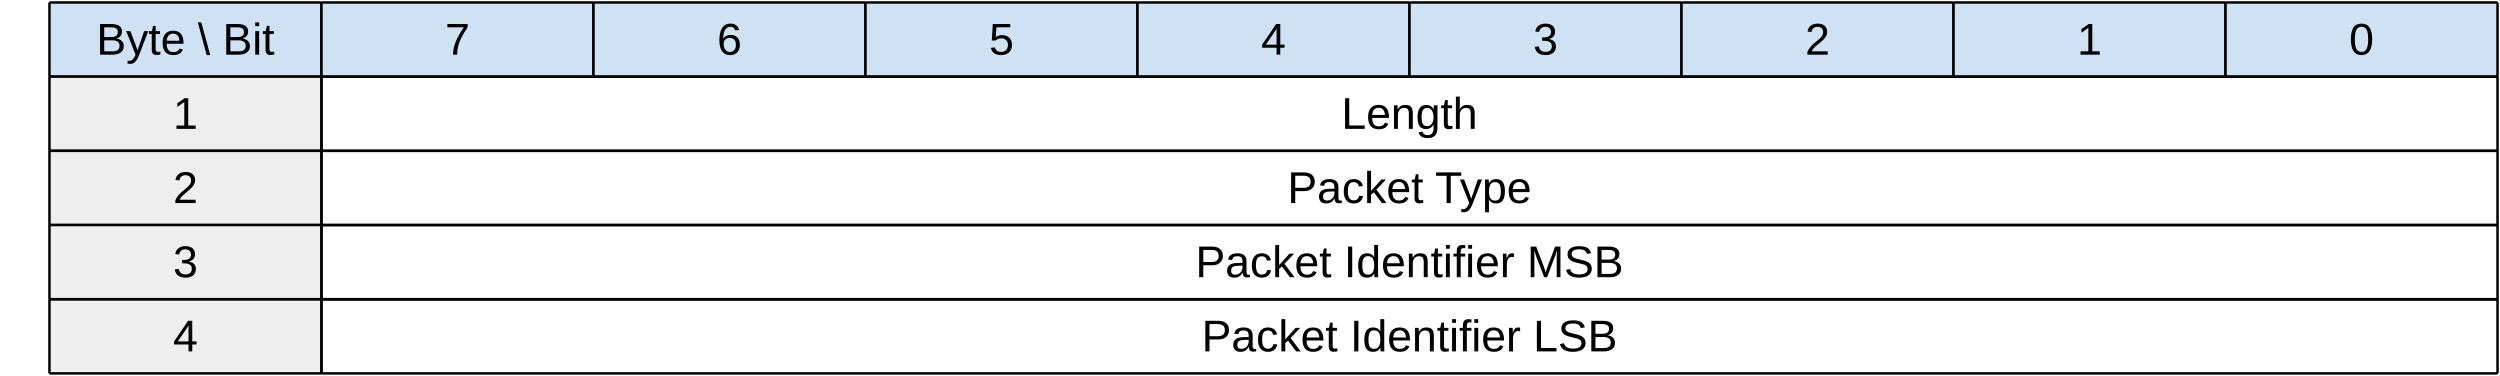
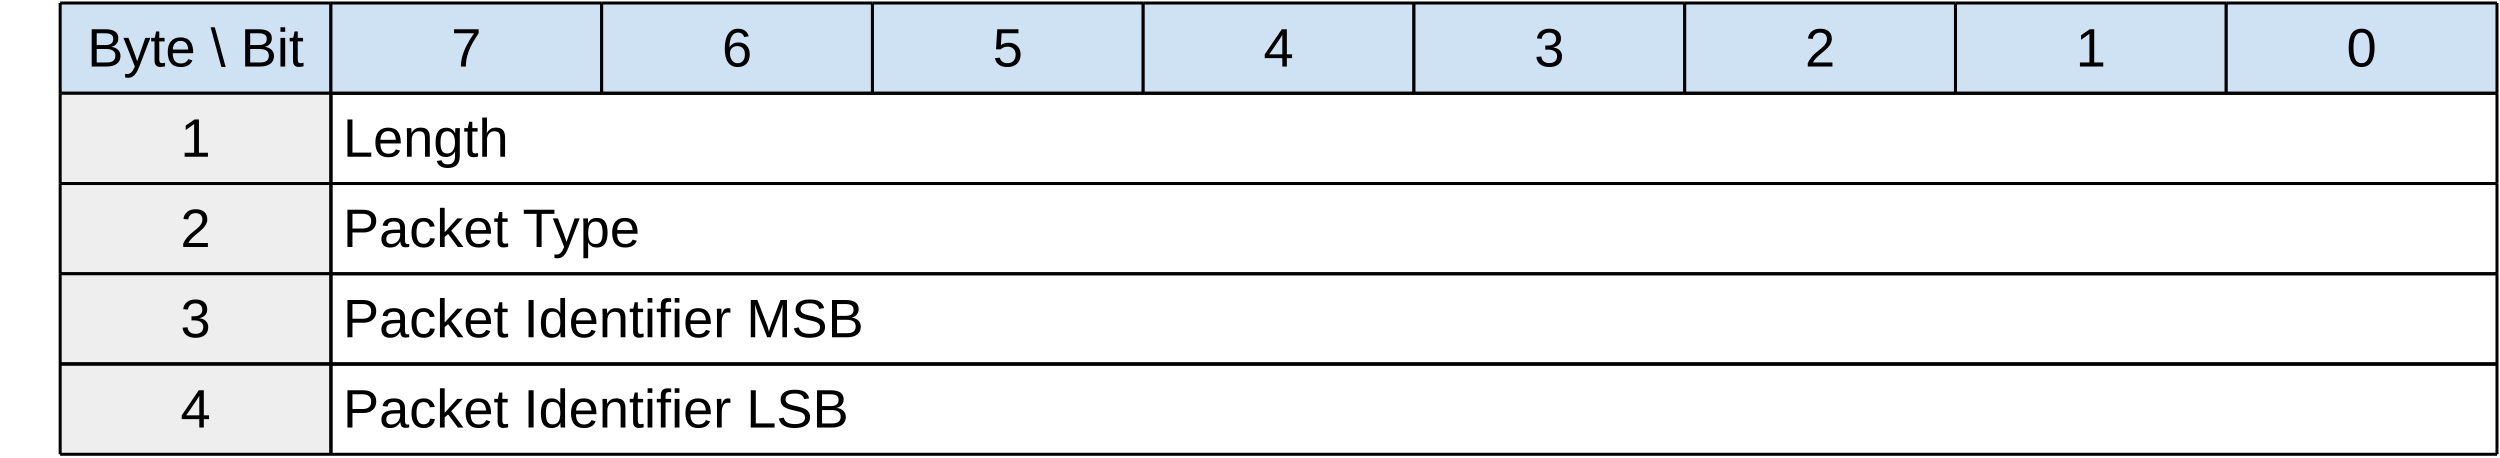
- <svg xmlns="http://www.w3.org/2000/svg" version="1.0" width="1011" height="152" viewBox="0 0 1011 152">
-   <rect x="20" y="1" height="30" width="110" fill="#cfe2f3" />
-   <line x1="20" y1="1" x2="130" y2="1" stroke="#000000" stroke-width="1" />
-   <line x1="20" y1="31" x2="130" y2="31" stroke="#000000" stroke-width="1" />
-   <line x1="130" y1="1" x2="130" y2="31" stroke="#000000" stroke-width="1" />
+ <svg xmlns="http://www.w3.org/2000/svg" version="1.0" width="831" height="152" viewBox="0 0 831 152">
+   <rect x="20" y="1" height="30" width="90" fill="#cfe2f3" />
+   <line x1="20" y1="1" x2="110" y2="1" stroke="#000000" stroke-width="1" />
+   <line x1="20" y1="31" x2="110" y2="31" stroke="#000000" stroke-width="1" />
+   <line x1="110" y1="1" x2="110" y2="31" stroke="#000000" stroke-width="1" />
  <line x1="20" y1="1" x2="20" y2="31" stroke="#000000" stroke-width="1" />
-   <text font-size="18" font-family="Arial" x="75" y="17" text-anchor="middle" dominant-baseline="middle">Byte \ Bit</text>
-   <rect x="130" y="1" height="30" width="110" fill="#cfe2f3" />
-   <line x1="130" y1="1" x2="240" y2="1" stroke="#000000" stroke-width="1" />
-   <line x1="130" y1="31" x2="240" y2="31" stroke="#000000" stroke-width="1" />
-   <line x1="240" y1="1" x2="240" y2="31" stroke="#000000" stroke-width="1" />
-   <line x1="130" y1="1" x2="130" y2="31" stroke="#000000" stroke-width="1" />
-   <text font-size="18" font-family="Arial" x="185" y="17" text-anchor="middle" dominant-baseline="middle">7</text>
-   <rect x="240" y="1" height="30" width="110" fill="#cfe2f3" />
-   <line x1="240" y1="1" x2="350" y2="1" stroke="#000000" stroke-width="1" />
-   <line x1="240" y1="31" x2="350" y2="31" stroke="#000000" stroke-width="1" />
-   <line x1="350" y1="1" x2="350" y2="31" stroke="#000000" stroke-width="1" />
-   <line x1="240" y1="1" x2="240" y2="31" stroke="#000000" stroke-width="1" />
-   <text font-size="18" font-family="Arial" x="295" y="17" text-anchor="middle" dominant-baseline="middle">6</text>
-   <rect x="350" y="1" height="30" width="110" fill="#cfe2f3" />
-   <line x1="350" y1="1" x2="460" y2="1" stroke="#000000" stroke-width="1" />
-   <line x1="350" y1="31" x2="460" y2="31" stroke="#000000" stroke-width="1" />
-   <line x1="460" y1="1" x2="460" y2="31" stroke="#000000" stroke-width="1" />
-   <line x1="350" y1="1" x2="350" y2="31" stroke="#000000" stroke-width="1" />
-   <text font-size="18" font-family="Arial" x="405" y="17" text-anchor="middle" dominant-baseline="middle">5</text>
-   <rect x="460" y="1" height="30" width="110" fill="#cfe2f3" />
-   <line x1="460" y1="1" x2="570" y2="1" stroke="#000000" stroke-width="1" />
-   <line x1="460" y1="31" x2="570" y2="31" stroke="#000000" stroke-width="1" />
-   <line x1="570" y1="1" x2="570" y2="31" stroke="#000000" stroke-width="1" />
-   <line x1="460" y1="1" x2="460" y2="31" stroke="#000000" stroke-width="1" />
-   <text font-size="18" font-family="Arial" x="515" y="17" text-anchor="middle" dominant-baseline="middle">4</text>
-   <rect x="570" y="1" height="30" width="110" fill="#cfe2f3" />
-   <line x1="570" y1="1" x2="680" y2="1" stroke="#000000" stroke-width="1" />
-   <line x1="570" y1="31" x2="680" y2="31" stroke="#000000" stroke-width="1" />
-   <line x1="680" y1="1" x2="680" y2="31" stroke="#000000" stroke-width="1" />
-   <line x1="570" y1="1" x2="570" y2="31" stroke="#000000" stroke-width="1" />
-   <text font-size="18" font-family="Arial" x="625" y="17" text-anchor="middle" dominant-baseline="middle">3</text>
-   <rect x="680" y="1" height="30" width="110" fill="#cfe2f3" />
-   <line x1="680" y1="1" x2="790" y2="1" stroke="#000000" stroke-width="1" />
-   <line x1="680" y1="31" x2="790" y2="31" stroke="#000000" stroke-width="1" />
-   <line x1="790" y1="1" x2="790" y2="31" stroke="#000000" stroke-width="1" />
-   <line x1="680" y1="1" x2="680" y2="31" stroke="#000000" stroke-width="1" />
-   <text font-size="18" font-family="Arial" x="735" y="17" text-anchor="middle" dominant-baseline="middle">2</text>
-   <rect x="790" y="1" height="30" width="110" fill="#cfe2f3" />
-   <line x1="790" y1="1" x2="900" y2="1" stroke="#000000" stroke-width="1" />
-   <line x1="790" y1="31" x2="900" y2="31" stroke="#000000" stroke-width="1" />
-   <line x1="900" y1="1" x2="900" y2="31" stroke="#000000" stroke-width="1" />
-   <line x1="790" y1="1" x2="790" y2="31" stroke="#000000" stroke-width="1" />
-   <text font-size="18" font-family="Arial" x="845" y="17" text-anchor="middle" dominant-baseline="middle">1</text>
-   <rect x="900" y="1" height="30" width="110" fill="#cfe2f3" />
-   <line x1="900" y1="1" x2="1010" y2="1" stroke="#000000" stroke-width="1" />
-   <line x1="900" y1="31" x2="1010" y2="31" stroke="#000000" stroke-width="1" />
-   <line x1="1010" y1="1" x2="1010" y2="31" stroke="#000000" stroke-width="1" />
-   <line x1="900" y1="1" x2="900" y2="31" stroke="#000000" stroke-width="1" />
-   <text font-size="18" font-family="Arial" x="955" y="17" text-anchor="middle" dominant-baseline="middle">0</text>
+   <text font-size="18" font-family="Arial" x="65" y="17" text-anchor="middle" dominant-baseline="middle">Byte \ Bit</text>
+   <rect x="110" y="1" height="30" width="90" fill="#cfe2f3" />
+   <line x1="110" y1="1" x2="200" y2="1" stroke="#000000" stroke-width="1" />
+   <line x1="110" y1="31" x2="200" y2="31" stroke="#000000" stroke-width="1" />
+   <line x1="200" y1="1" x2="200" y2="31" stroke="#000000" stroke-width="1" />
+   <line x1="110" y1="1" x2="110" y2="31" stroke="#000000" stroke-width="1" />
+   <text font-size="18" font-family="Arial" x="155" y="17" text-anchor="middle" dominant-baseline="middle">7</text>
+   <rect x="200" y="1" height="30" width="90" fill="#cfe2f3" />
+   <line x1="200" y1="1" x2="290" y2="1" stroke="#000000" stroke-width="1" />
+   <line x1="200" y1="31" x2="290" y2="31" stroke="#000000" stroke-width="1" />
+   <line x1="290" y1="1" x2="290" y2="31" stroke="#000000" stroke-width="1" />
+   <line x1="200" y1="1" x2="200" y2="31" stroke="#000000" stroke-width="1" />
+   <text font-size="18" font-family="Arial" x="245" y="17" text-anchor="middle" dominant-baseline="middle">6</text>
+   <rect x="290" y="1" height="30" width="90" fill="#cfe2f3" />
+   <line x1="290" y1="1" x2="380" y2="1" stroke="#000000" stroke-width="1" />
+   <line x1="290" y1="31" x2="380" y2="31" stroke="#000000" stroke-width="1" />
+   <line x1="380" y1="1" x2="380" y2="31" stroke="#000000" stroke-width="1" />
+   <line x1="290" y1="1" x2="290" y2="31" stroke="#000000" stroke-width="1" />
+   <text font-size="18" font-family="Arial" x="335" y="17" text-anchor="middle" dominant-baseline="middle">5</text>
+   <rect x="380" y="1" height="30" width="90" fill="#cfe2f3" />
+   <line x1="380" y1="1" x2="470" y2="1" stroke="#000000" stroke-width="1" />
+   <line x1="380" y1="31" x2="470" y2="31" stroke="#000000" stroke-width="1" />
+   <line x1="470" y1="1" x2="470" y2="31" stroke="#000000" stroke-width="1" />
+   <line x1="380" y1="1" x2="380" y2="31" stroke="#000000" stroke-width="1" />
+   <text font-size="18" font-family="Arial" x="425" y="17" text-anchor="middle" dominant-baseline="middle">4</text>
+   <rect x="470" y="1" height="30" width="90" fill="#cfe2f3" />
+   <line x1="470" y1="1" x2="560" y2="1" stroke="#000000" stroke-width="1" />
+   <line x1="470" y1="31" x2="560" y2="31" stroke="#000000" stroke-width="1" />
+   <line x1="560" y1="1" x2="560" y2="31" stroke="#000000" stroke-width="1" />
+   <line x1="470" y1="1" x2="470" y2="31" stroke="#000000" stroke-width="1" />
+   <text font-size="18" font-family="Arial" x="515" y="17" text-anchor="middle" dominant-baseline="middle">3</text>
+   <rect x="560" y="1" height="30" width="90" fill="#cfe2f3" />
+   <line x1="560" y1="1" x2="650" y2="1" stroke="#000000" stroke-width="1" />
+   <line x1="560" y1="31" x2="650" y2="31" stroke="#000000" stroke-width="1" />
+   <line x1="650" y1="1" x2="650" y2="31" stroke="#000000" stroke-width="1" />
+   <line x1="560" y1="1" x2="560" y2="31" stroke="#000000" stroke-width="1" />
+   <text font-size="18" font-family="Arial" x="605" y="17" text-anchor="middle" dominant-baseline="middle">2</text>
+   <rect x="650" y="1" height="30" width="90" fill="#cfe2f3" />
+   <line x1="650" y1="1" x2="740" y2="1" stroke="#000000" stroke-width="1" />
+   <line x1="650" y1="31" x2="740" y2="31" stroke="#000000" stroke-width="1" />
+   <line x1="740" y1="1" x2="740" y2="31" stroke="#000000" stroke-width="1" />
+   <line x1="650" y1="1" x2="650" y2="31" stroke="#000000" stroke-width="1" />
+   <text font-size="18" font-family="Arial" x="695" y="17" text-anchor="middle" dominant-baseline="middle">1</text>
+   <rect x="740" y="1" height="30" width="90" fill="#cfe2f3" />
+   <line x1="740" y1="1" x2="830" y2="1" stroke="#000000" stroke-width="1" />
+   <line x1="740" y1="31" x2="830" y2="31" stroke="#000000" stroke-width="1" />
+   <line x1="830" y1="1" x2="830" y2="31" stroke="#000000" stroke-width="1" />
+   <line x1="740" y1="1" x2="740" y2="31" stroke="#000000" stroke-width="1" />
+   <text font-size="18" font-family="Arial" x="785" y="17" text-anchor="middle" dominant-baseline="middle">0</text>
  <text font-size="18" font-family="Arial" x="15" y="16" text-anchor="end"> </text>
  <text font-size="18" font-family="Arial" x="15" y="46" text-anchor="end"> </text>
-   <rect x="20" y="31" height="30" width="110" fill="#eeeeee" />
-   <line x1="20" y1="31" x2="130" y2="31" stroke="#000000" stroke-width="1" />
-   <line x1="20" y1="61" x2="130" y2="61" stroke="#000000" stroke-width="1" />
-   <line x1="130" y1="31" x2="130" y2="61" stroke="#000000" stroke-width="1" />
+   <rect x="20" y="31" height="30" width="90" fill="#eeeeee" />
+   <line x1="20" y1="31" x2="110" y2="31" stroke="#000000" stroke-width="1" />
+   <line x1="20" y1="61" x2="110" y2="61" stroke="#000000" stroke-width="1" />
+   <line x1="110" y1="31" x2="110" y2="61" stroke="#000000" stroke-width="1" />
  <line x1="20" y1="31" x2="20" y2="61" stroke="#000000" stroke-width="1" />
-   <text font-size="18" font-family="Arial" x="75" y="47" text-anchor="middle" dominant-baseline="middle">1</text>
-   <line x1="130" y1="31" x2="1010" y2="31" stroke="#000000" stroke-width="1" />
-   <line x1="130" y1="61" x2="1010" y2="61" stroke="#000000" stroke-width="1" />
-   <line x1="1010" y1="31" x2="1010" y2="61" stroke="#000000" stroke-width="1" />
-   <line x1="130" y1="31" x2="130" y2="61" stroke="#000000" stroke-width="1" />
-   <text font-size="18" font-family="Arial" x="570" y="47" text-anchor="middle" dominant-baseline="middle">Length</text>
+   <text font-size="18" font-family="Arial" x="65" y="47" text-anchor="middle" dominant-baseline="middle">1</text>
+   <line x1="110" y1="31" x2="830" y2="31" stroke="#000000" stroke-width="1" />
+   <line x1="110" y1="61" x2="830" y2="61" stroke="#000000" stroke-width="1" />
+   <line x1="830" y1="31" x2="830" y2="61" stroke="#000000" stroke-width="1" />
+   <line x1="110" y1="31" x2="110" y2="61" stroke="#000000" stroke-width="1" />
+   <text font-size="18" font-family="Arial" x="114" y="47" text-anchor="start" dominant-baseline="middle">Length</text>
  <text font-size="18" font-family="Arial" x="15" y="76" text-anchor="end"> </text>
-   <rect x="20" y="61" height="30" width="110" fill="#eeeeee" />
-   <line x1="20" y1="61" x2="130" y2="61" stroke="#000000" stroke-width="1" />
-   <line x1="20" y1="91" x2="130" y2="91" stroke="#000000" stroke-width="1" />
-   <line x1="130" y1="61" x2="130" y2="91" stroke="#000000" stroke-width="1" />
+   <rect x="20" y="61" height="30" width="90" fill="#eeeeee" />
+   <line x1="20" y1="61" x2="110" y2="61" stroke="#000000" stroke-width="1" />
+   <line x1="20" y1="91" x2="110" y2="91" stroke="#000000" stroke-width="1" />
+   <line x1="110" y1="61" x2="110" y2="91" stroke="#000000" stroke-width="1" />
  <line x1="20" y1="61" x2="20" y2="91" stroke="#000000" stroke-width="1" />
-   <text font-size="18" font-family="Arial" x="75" y="77" text-anchor="middle" dominant-baseline="middle">2</text>
-   <line x1="130" y1="61" x2="1010" y2="61" stroke="#000000" stroke-width="1" />
-   <line x1="130" y1="91" x2="1010" y2="91" stroke="#000000" stroke-width="1" />
-   <line x1="1010" y1="61" x2="1010" y2="91" stroke="#000000" stroke-width="1" />
-   <line x1="130" y1="61" x2="130" y2="91" stroke="#000000" stroke-width="1" />
-   <text font-size="18" font-family="Arial" x="570" y="77" text-anchor="middle" dominant-baseline="middle">Packet Type</text>
+   <text font-size="18" font-family="Arial" x="65" y="77" text-anchor="middle" dominant-baseline="middle">2</text>
+   <line x1="110" y1="61" x2="830" y2="61" stroke="#000000" stroke-width="1" />
+   <line x1="110" y1="91" x2="830" y2="91" stroke="#000000" stroke-width="1" />
+   <line x1="830" y1="61" x2="830" y2="91" stroke="#000000" stroke-width="1" />
+   <line x1="110" y1="61" x2="110" y2="91" stroke="#000000" stroke-width="1" />
+   <text font-size="18" font-family="Arial" x="114" y="77" text-anchor="start" dominant-baseline="middle">Packet Type</text>
  <text font-size="18" font-family="Arial" x="15" y="106" text-anchor="end"> </text>
-   <rect x="20" y="91" height="30" width="110" fill="#eeeeee" />
-   <line x1="20" y1="91" x2="130" y2="91" stroke="#000000" stroke-width="1" />
-   <line x1="20" y1="121" x2="130" y2="121" stroke="#000000" stroke-width="1" />
-   <line x1="130" y1="91" x2="130" y2="121" stroke="#000000" stroke-width="1" />
+   <rect x="20" y="91" height="30" width="90" fill="#eeeeee" />
+   <line x1="20" y1="91" x2="110" y2="91" stroke="#000000" stroke-width="1" />
+   <line x1="20" y1="121" x2="110" y2="121" stroke="#000000" stroke-width="1" />
+   <line x1="110" y1="91" x2="110" y2="121" stroke="#000000" stroke-width="1" />
  <line x1="20" y1="91" x2="20" y2="121" stroke="#000000" stroke-width="1" />
-   <text font-size="18" font-family="Arial" x="75" y="107" text-anchor="middle" dominant-baseline="middle">3</text>
-   <line x1="130" y1="91" x2="1010" y2="91" stroke="#000000" stroke-width="1" />
-   <line x1="130" y1="121" x2="1010" y2="121" stroke="#000000" stroke-width="1" />
-   <line x1="1010" y1="91" x2="1010" y2="121" stroke="#000000" stroke-width="1" />
-   <line x1="130" y1="91" x2="130" y2="121" stroke="#000000" stroke-width="1" />
-   <text font-size="18" font-family="Arial" x="570" y="107" text-anchor="middle" dominant-baseline="middle">Packet Identifier MSB</text>
+   <text font-size="18" font-family="Arial" x="65" y="107" text-anchor="middle" dominant-baseline="middle">3</text>
+   <line x1="110" y1="91" x2="830" y2="91" stroke="#000000" stroke-width="1" />
+   <line x1="110" y1="121" x2="830" y2="121" stroke="#000000" stroke-width="1" />
+   <line x1="830" y1="91" x2="830" y2="121" stroke="#000000" stroke-width="1" />
+   <line x1="110" y1="91" x2="110" y2="121" stroke="#000000" stroke-width="1" />
+   <text font-size="18" font-family="Arial" x="114" y="107" text-anchor="start" dominant-baseline="middle">Packet Identifier MSB</text>
  <text font-size="18" font-family="Arial" x="15" y="136" text-anchor="end"> </text>
-   <rect x="20" y="121" height="30" width="110" fill="#eeeeee" />
-   <line x1="20" y1="121" x2="130" y2="121" stroke="#000000" stroke-width="1" />
-   <line x1="20" y1="151" x2="130" y2="151" stroke="#000000" stroke-width="1" />
-   <line x1="130" y1="121" x2="130" y2="151" stroke="#000000" stroke-width="1" />
+   <rect x="20" y="121" height="30" width="90" fill="#eeeeee" />
+   <line x1="20" y1="121" x2="110" y2="121" stroke="#000000" stroke-width="1" />
+   <line x1="20" y1="151" x2="110" y2="151" stroke="#000000" stroke-width="1" />
+   <line x1="110" y1="121" x2="110" y2="151" stroke="#000000" stroke-width="1" />
  <line x1="20" y1="121" x2="20" y2="151" stroke="#000000" stroke-width="1" />
-   <text font-size="18" font-family="Arial" x="75" y="137" text-anchor="middle" dominant-baseline="middle">4</text>
-   <line x1="130" y1="121" x2="1010" y2="121" stroke="#000000" stroke-width="1" />
-   <line x1="130" y1="151" x2="1010" y2="151" stroke="#000000" stroke-width="1" />
-   <line x1="1010" y1="121" x2="1010" y2="151" stroke="#000000" stroke-width="1" />
-   <line x1="130" y1="121" x2="130" y2="151" stroke="#000000" stroke-width="1" />
-   <text font-size="18" font-family="Arial" x="570" y="137" text-anchor="middle" dominant-baseline="middle">Packet Identifier LSB</text>
-   <line x1="20" y1="121" x2="1010" y2="121" stroke="#000000" stroke-width="1" />
+   <text font-size="18" font-family="Arial" x="65" y="137" text-anchor="middle" dominant-baseline="middle">4</text>
+   <line x1="110" y1="121" x2="830" y2="121" stroke="#000000" stroke-width="1" />
+   <line x1="110" y1="151" x2="830" y2="151" stroke="#000000" stroke-width="1" />
+   <line x1="830" y1="121" x2="830" y2="151" stroke="#000000" stroke-width="1" />
+   <line x1="110" y1="121" x2="110" y2="151" stroke="#000000" stroke-width="1" />
+   <text font-size="18" font-family="Arial" x="114" y="137" text-anchor="start" dominant-baseline="middle">Packet Identifier LSB</text>
+   <line x1="20" y1="121" x2="830" y2="121" stroke="#000000" stroke-width="1" />
</svg>
